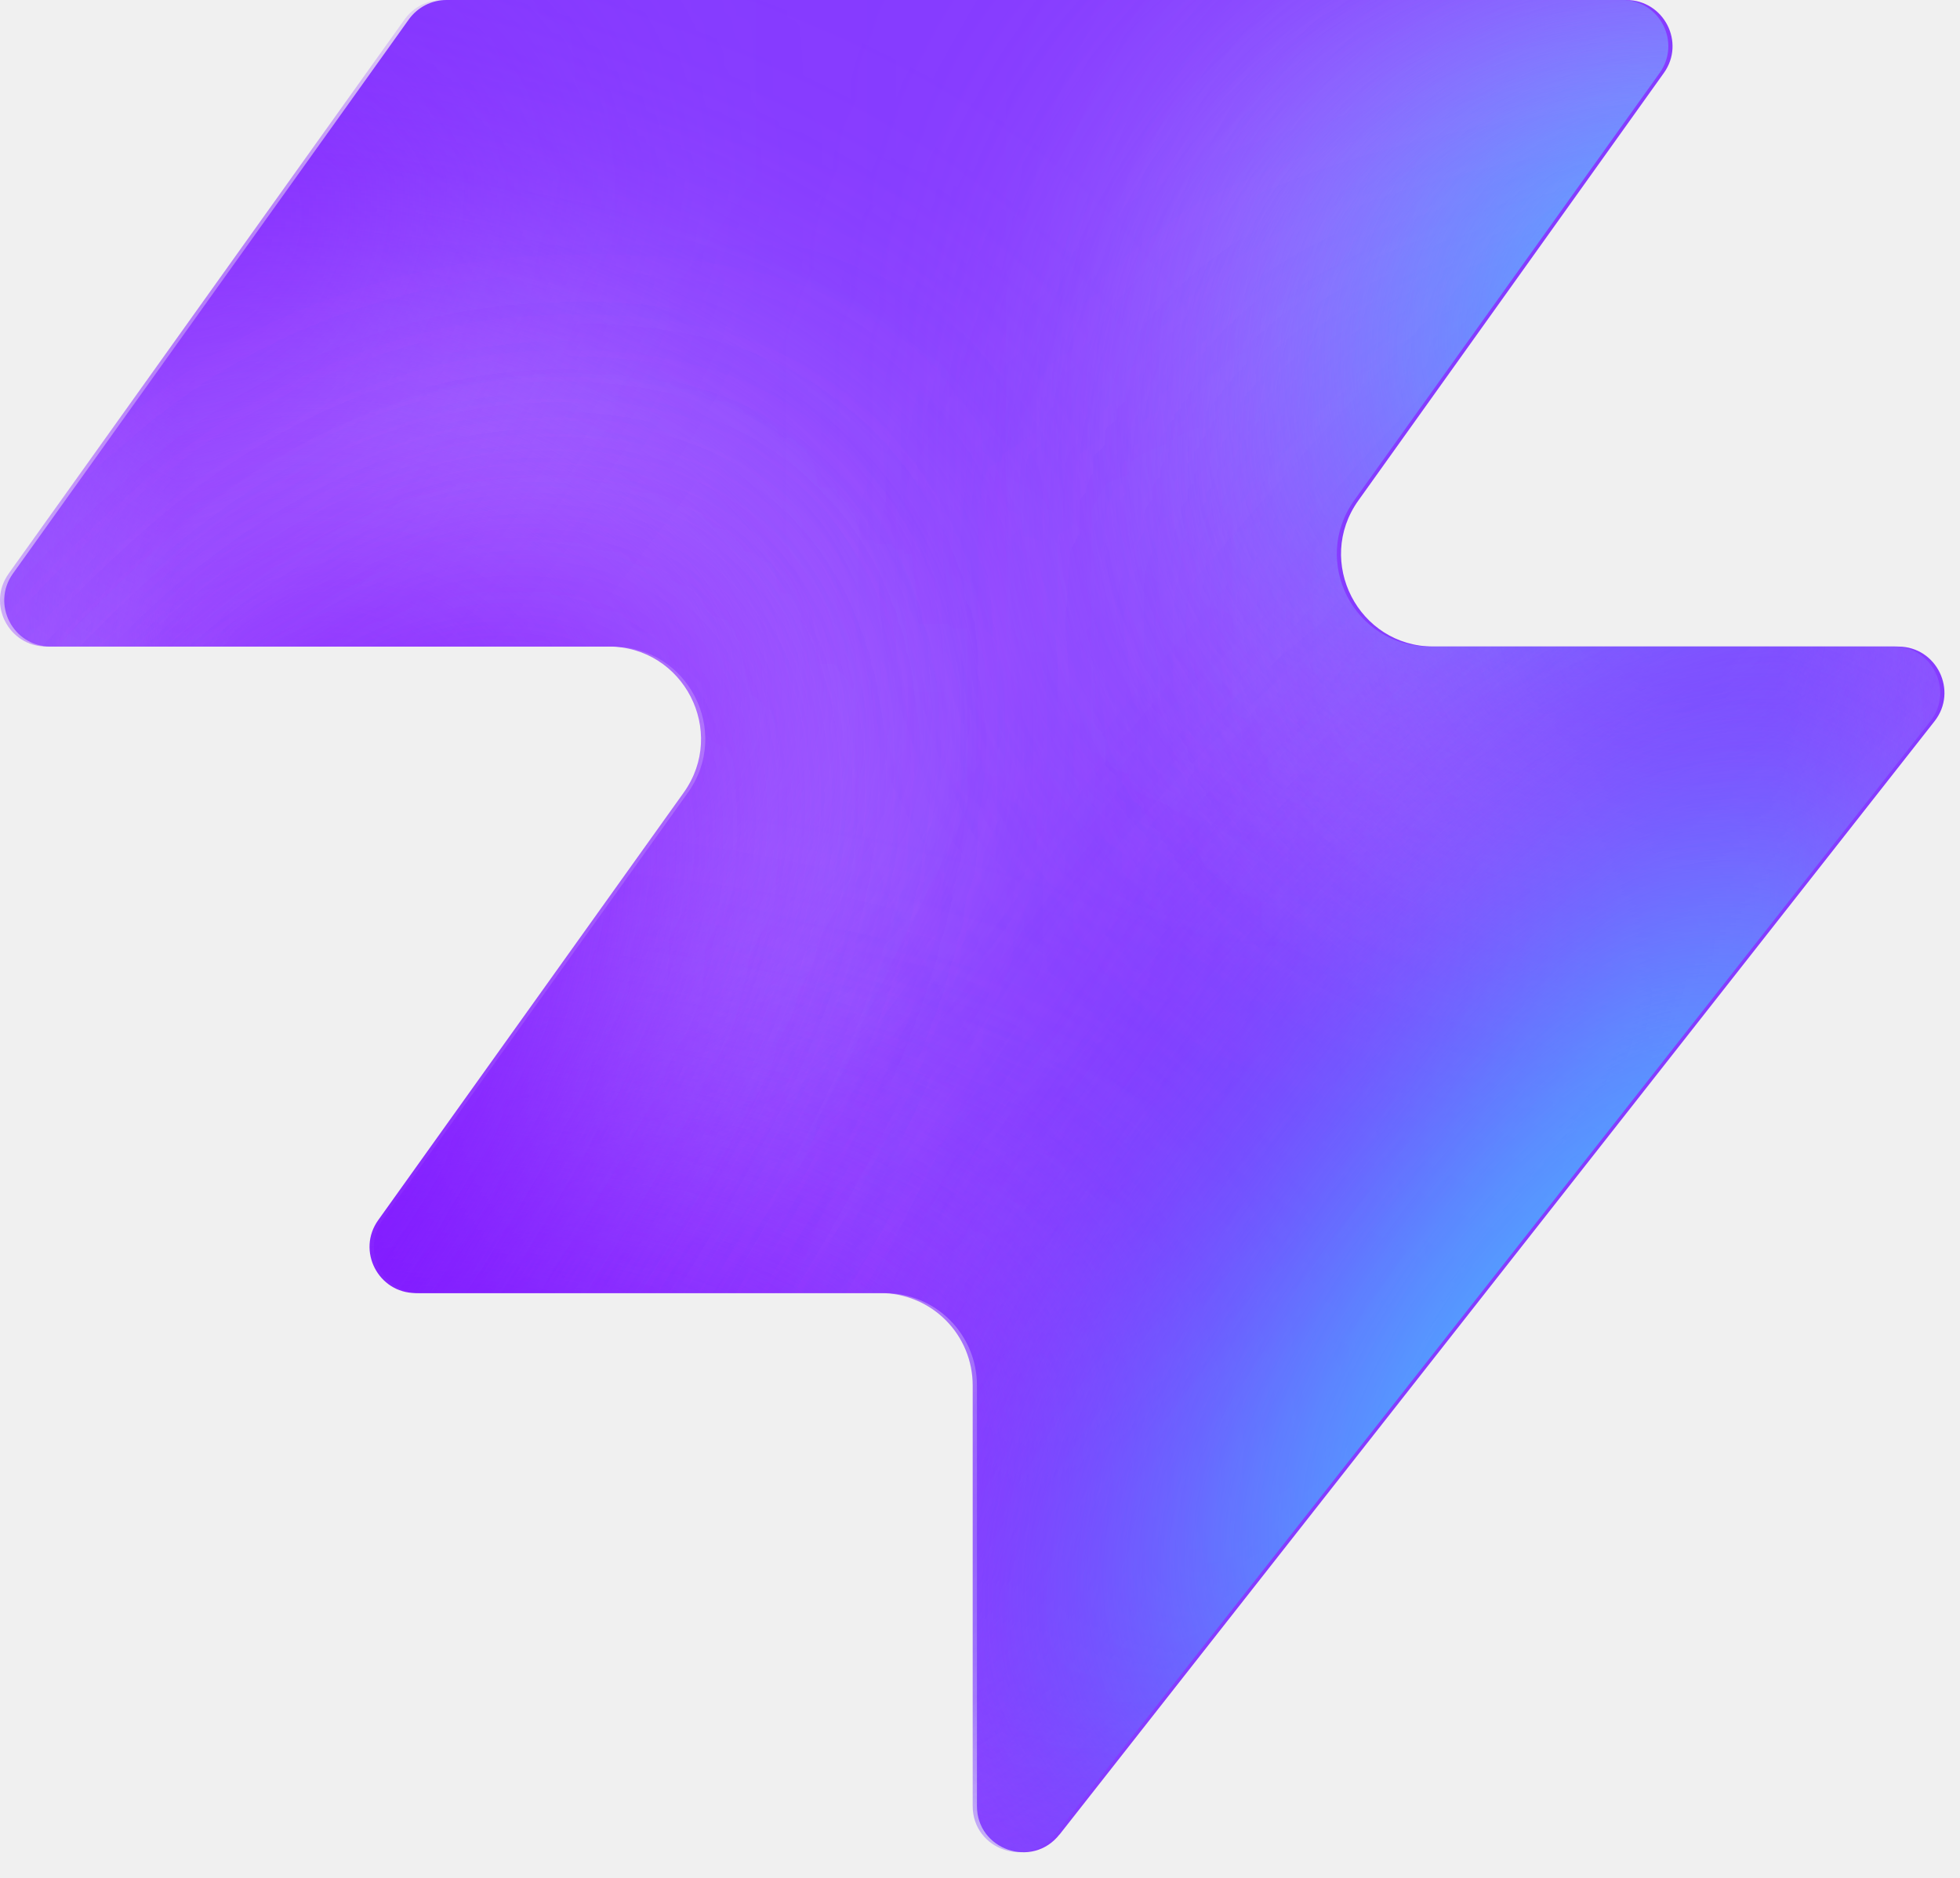
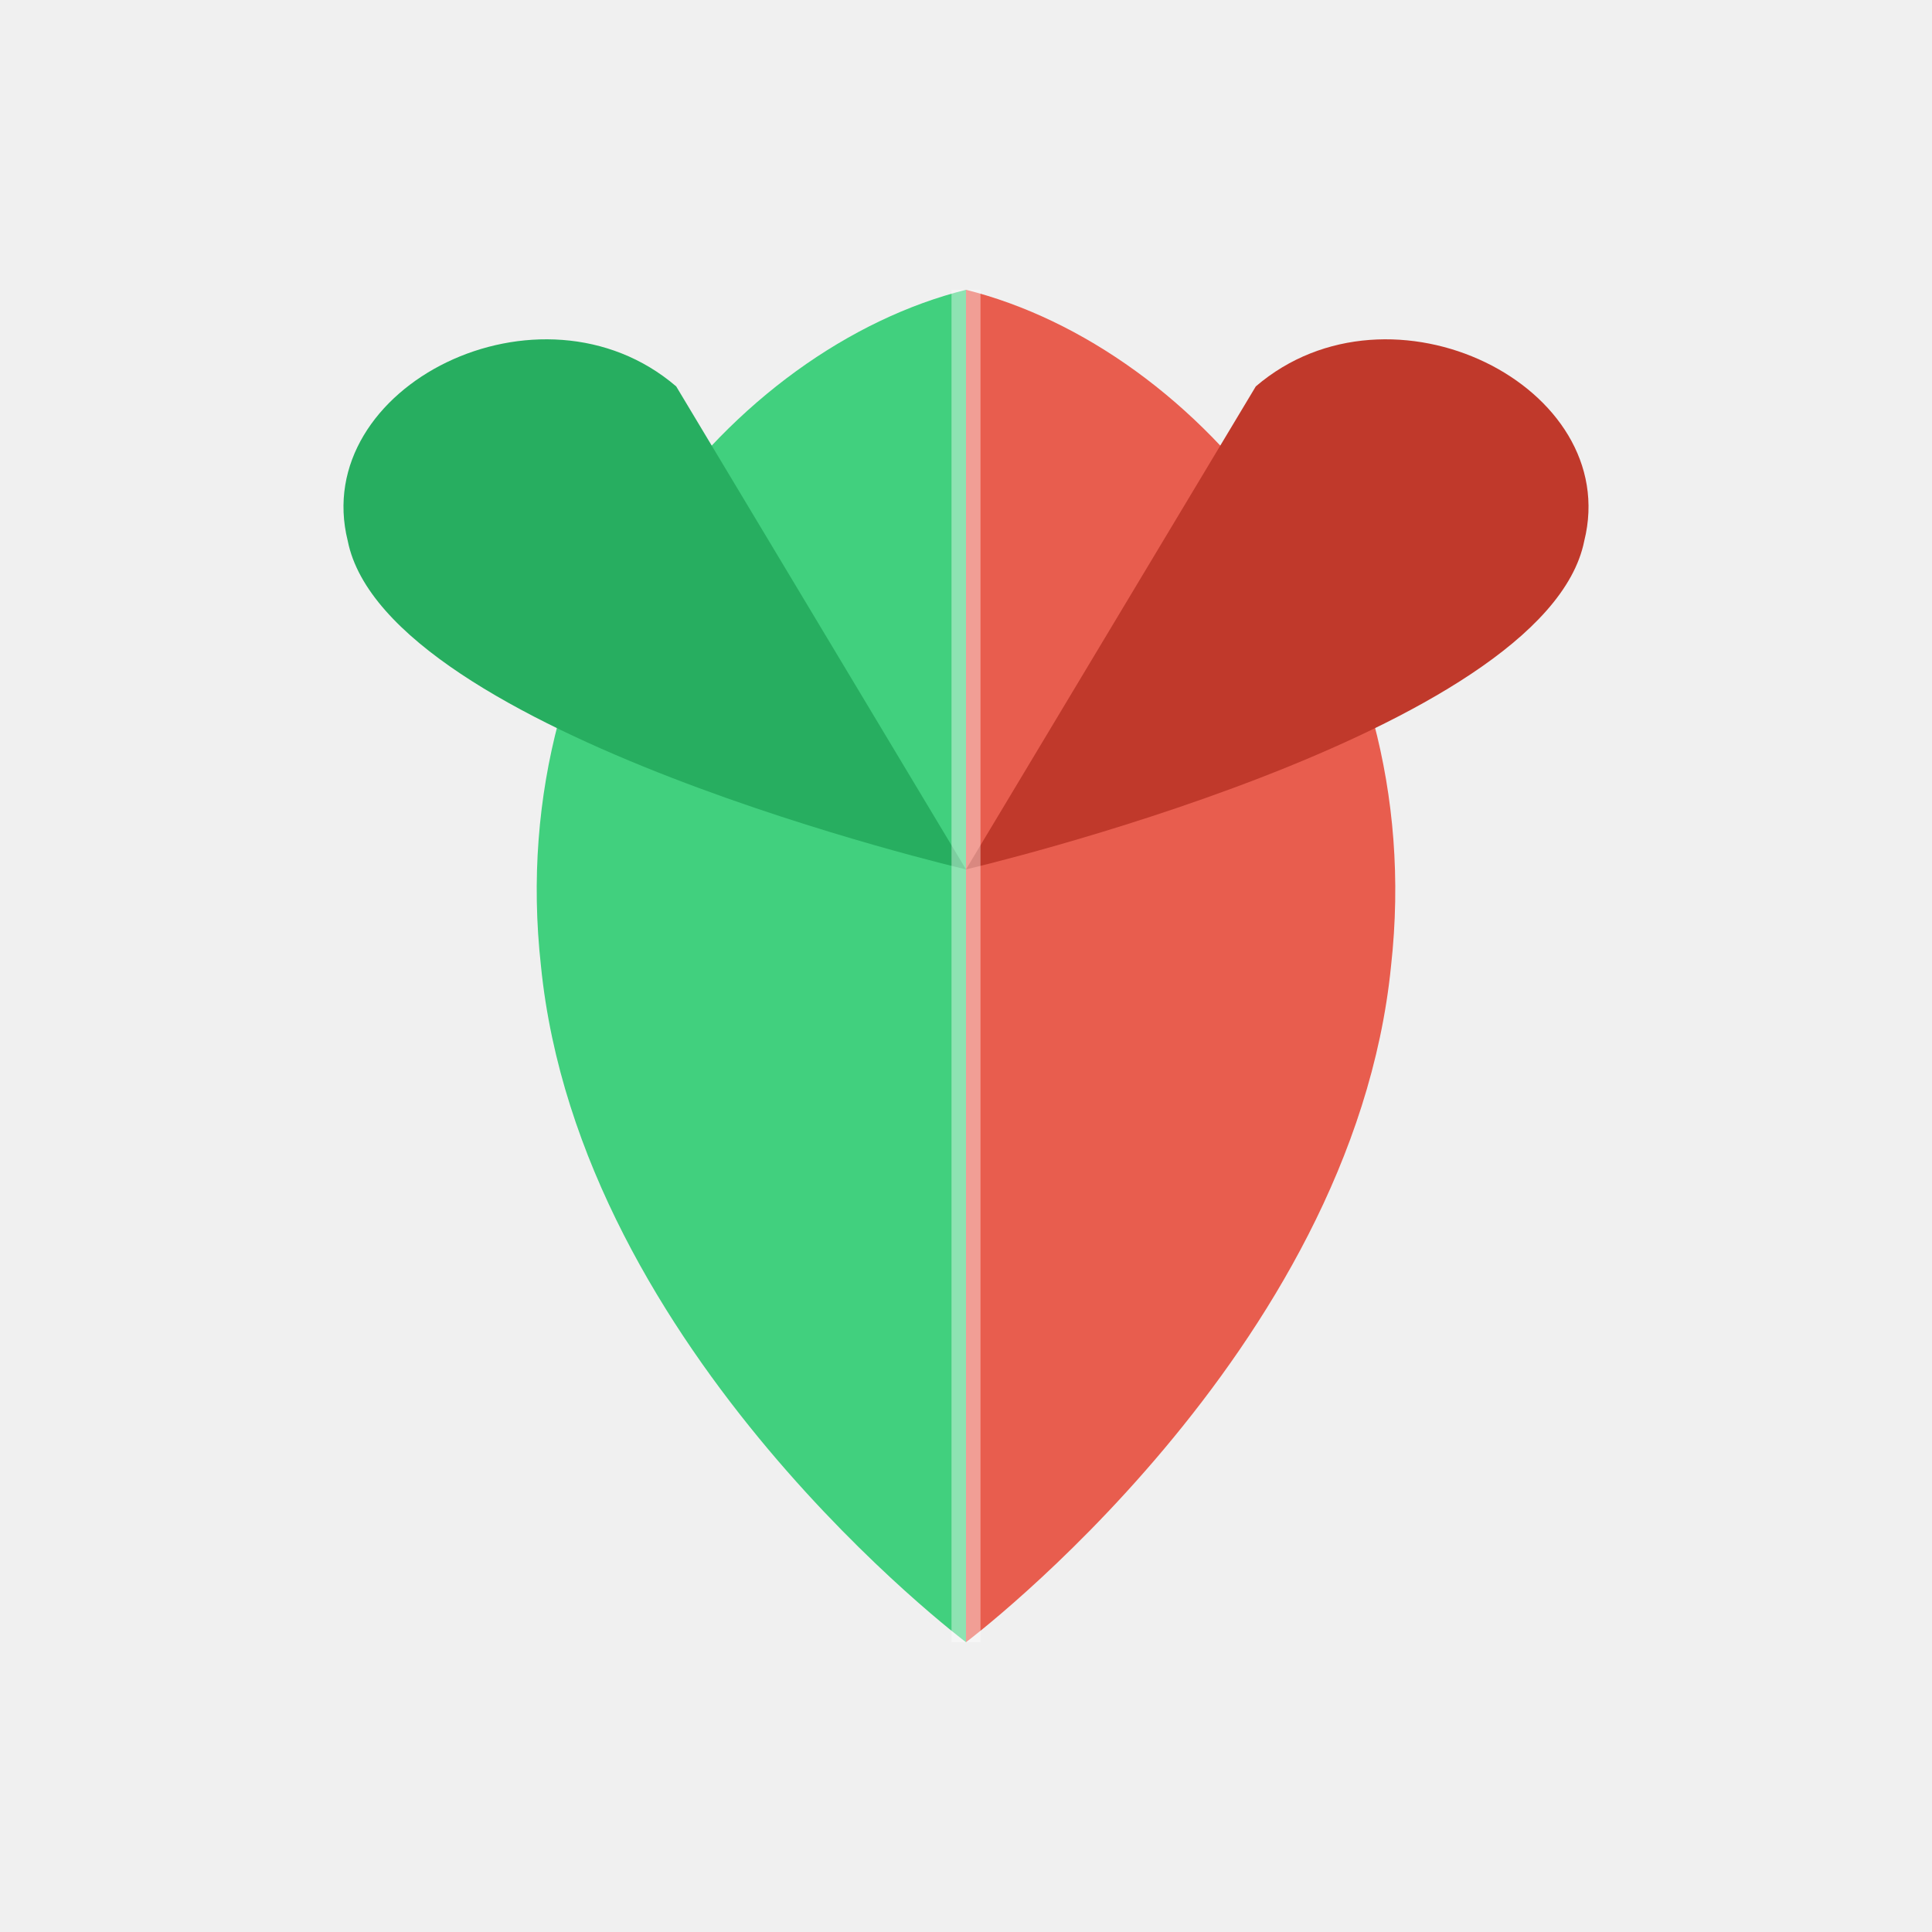
- <svg xmlns="http://www.w3.org/2000/svg" width="48" height="46" fill="none" viewBox="0 0 48 46">
-   <path fill="#863bff" d="M25.946 44.938c-.664.845-2.021.375-2.021-.698V33.937a2.26 2.26 0 0 0-2.262-2.262H10.287c-.92 0-1.456-1.04-.92-1.788l7.48-10.471c1.07-1.497 0-3.578-1.842-3.578H1.237c-.92 0-1.456-1.04-.92-1.788L10.013.474c.214-.297.556-.474.92-.474h28.894c.92 0 1.456 1.04.92 1.788l-7.48 10.471c-1.07 1.498 0 3.579 1.842 3.579h11.377c.943 0 1.473 1.088.89 1.83L25.947 44.94z" style="fill:#863bff;fill:color(display-p3 .525 .23 1);fill-opacity:1" />
-   <mask id="a" width="48" height="46" x="0" y="0" maskUnits="userSpaceOnUse" style="mask-type:alpha">
-     <path fill="#000" d="M25.842 44.938c-.664.844-2.021.375-2.021-.698V33.937a2.26 2.26 0 0 0-2.262-2.262H10.183c-.92 0-1.456-1.04-.92-1.788l7.48-10.471c1.07-1.498 0-3.579-1.842-3.579H1.133c-.92 0-1.456-1.04-.92-1.787L9.91.473c.214-.297.556-.474.92-.474h28.894c.92 0 1.456 1.04.92 1.788l-7.48 10.471c-1.07 1.498 0 3.578 1.842 3.578h11.377c.943 0 1.473 1.088.89 1.832L25.843 44.94z" style="fill:#000;fill-opacity:1" />
-   </mask>
-   <g mask="url(#a)">
-     <g filter="url(#b)">
-       <ellipse cx="5.508" cy="14.704" fill="#ede6ff" rx="5.508" ry="14.704" style="fill:#ede6ff;fill:color(display-p3 .927 .903 1);fill-opacity:1" transform="matrix(.00324 1 1 -.00324 -4.47 31.516)" />
-     </g>
-     <g filter="url(#c)">
-       <ellipse cx="10.399" cy="29.851" fill="#ede6ff" rx="10.399" ry="29.851" style="fill:#ede6ff;fill:color(display-p3 .927 .903 1);fill-opacity:1" transform="matrix(.00324 1 1 -.00324 -39.328 7.883)" />
-     </g>
-     <g filter="url(#d)">
-       <ellipse cx="5.508" cy="30.487" fill="#7e14ff" rx="5.508" ry="30.487" style="fill:#7e14ff;fill:color(display-p3 .492 .077 1);fill-opacity:1" transform="rotate(89.814 -25.913 -14.639)scale(1 -1)" />
-     </g>
-     <g filter="url(#e)">
-       <ellipse cx="5.508" cy="30.599" fill="#7e14ff" rx="5.508" ry="30.599" style="fill:#7e14ff;fill:color(display-p3 .492 .077 1);fill-opacity:1" transform="rotate(89.814 -32.644 -3.334)scale(1 -1)" />
-     </g>
-     <g filter="url(#f)">
-       <ellipse cx="5.508" cy="30.599" fill="#7e14ff" rx="5.508" ry="30.599" style="fill:#7e14ff;fill:color(display-p3 .492 .077 1);fill-opacity:1" transform="matrix(.00324 1 1 -.00324 -34.34 30.47)" />
-     </g>
-     <g filter="url(#g)">
-       <ellipse cx="14.072" cy="22.078" fill="#ede6ff" rx="14.072" ry="22.078" style="fill:#ede6ff;fill:color(display-p3 .927 .903 1);fill-opacity:1" transform="rotate(93.35 24.506 48.493)scale(-1 1)" />
-     </g>
-     <g filter="url(#h)">
-       <ellipse cx="3.47" cy="21.501" fill="#7e14ff" rx="3.47" ry="21.501" style="fill:#7e14ff;fill:color(display-p3 .492 .077 1);fill-opacity:1" transform="rotate(89.009 28.708 47.59)scale(-1 1)" />
-     </g>
-     <g filter="url(#i)">
-       <ellipse cx="3.47" cy="21.501" fill="#7e14ff" rx="3.47" ry="21.501" style="fill:#7e14ff;fill:color(display-p3 .492 .077 1);fill-opacity:1" transform="rotate(89.009 28.708 47.59)scale(-1 1)" />
-     </g>
-     <g filter="url(#j)">
-       <ellipse cx=".387" cy="8.972" fill="#7e14ff" rx="4.407" ry="29.108" style="fill:#7e14ff;fill:color(display-p3 .492 .077 1);fill-opacity:1" transform="rotate(39.51 .387 8.972)" />
-     </g>
-     <g filter="url(#k)">
-       <ellipse cx="47.523" cy="-6.092" fill="#7e14ff" rx="4.407" ry="29.108" style="fill:#7e14ff;fill:color(display-p3 .492 .077 1);fill-opacity:1" transform="rotate(37.892 47.523 -6.092)" />
-     </g>
-     <g filter="url(#l)">
-       <ellipse cx="41.412" cy="6.333" fill="#47bfff" rx="5.971" ry="9.665" style="fill:#47bfff;fill:color(display-p3 .28 .748 1);fill-opacity:1" transform="rotate(37.892 41.412 6.333)" />
-     </g>
-     <g filter="url(#m)">
-       <ellipse cx="-1.879" cy="38.332" fill="#7e14ff" rx="4.407" ry="29.108" style="fill:#7e14ff;fill:color(display-p3 .492 .077 1);fill-opacity:1" transform="rotate(37.892 -1.88 38.332)" />
-     </g>
-     <g filter="url(#n)">
-       <ellipse cx="-1.879" cy="38.332" fill="#7e14ff" rx="4.407" ry="29.108" style="fill:#7e14ff;fill:color(display-p3 .492 .077 1);fill-opacity:1" transform="rotate(37.892 -1.88 38.332)" />
-     </g>
-     <g filter="url(#o)">
-       <ellipse cx="35.651" cy="29.907" fill="#7e14ff" rx="4.407" ry="29.108" style="fill:#7e14ff;fill:color(display-p3 .492 .077 1);fill-opacity:1" transform="rotate(37.892 35.651 29.907)" />
-     </g>
-     <g filter="url(#p)">
-       <ellipse cx="38.418" cy="32.4" fill="#47bfff" rx="5.971" ry="15.297" style="fill:#47bfff;fill:color(display-p3 .28 .748 1);fill-opacity:1" transform="rotate(37.892 38.418 32.4)" />
-     </g>
-   </g>
-   <defs>
-     <filter id="b" width="60.045" height="41.654" x="-19.77" y="16.149" color-interpolation-filters="sRGB" filterUnits="userSpaceOnUse">
-       <feFlood flood-opacity="0" result="BackgroundImageFix" />
-       <feBlend in="SourceGraphic" in2="BackgroundImageFix" result="shape" />
-       <feGaussianBlur result="effect1_foregroundBlur_2002_17158" stdDeviation="7.659" />
-     </filter>
-     <filter id="c" width="90.34" height="51.437" x="-54.613" y="-7.533" color-interpolation-filters="sRGB" filterUnits="userSpaceOnUse">
-       <feFlood flood-opacity="0" result="BackgroundImageFix" />
-       <feBlend in="SourceGraphic" in2="BackgroundImageFix" result="shape" />
-       <feGaussianBlur result="effect1_foregroundBlur_2002_17158" stdDeviation="7.659" />
-     </filter>
-     <filter id="d" width="79.355" height="29.4" x="-49.64" y="2.03" color-interpolation-filters="sRGB" filterUnits="userSpaceOnUse">
-       <feFlood flood-opacity="0" result="BackgroundImageFix" />
-       <feBlend in="SourceGraphic" in2="BackgroundImageFix" result="shape" />
-       <feGaussianBlur result="effect1_foregroundBlur_2002_17158" stdDeviation="4.596" />
-     </filter>
-     <filter id="e" width="79.579" height="29.4" x="-45.045" y="20.029" color-interpolation-filters="sRGB" filterUnits="userSpaceOnUse">
-       <feFlood flood-opacity="0" result="BackgroundImageFix" />
-       <feBlend in="SourceGraphic" in2="BackgroundImageFix" result="shape" />
-       <feGaussianBlur result="effect1_foregroundBlur_2002_17158" stdDeviation="4.596" />
-     </filter>
-     <filter id="f" width="79.579" height="29.4" x="-43.513" y="21.178" color-interpolation-filters="sRGB" filterUnits="userSpaceOnUse">
-       <feFlood flood-opacity="0" result="BackgroundImageFix" />
-       <feBlend in="SourceGraphic" in2="BackgroundImageFix" result="shape" />
-       <feGaussianBlur result="effect1_foregroundBlur_2002_17158" stdDeviation="4.596" />
-     </filter>
-     <filter id="g" width="74.749" height="58.852" x="15.756" y="-17.901" color-interpolation-filters="sRGB" filterUnits="userSpaceOnUse">
-       <feFlood flood-opacity="0" result="BackgroundImageFix" />
-       <feBlend in="SourceGraphic" in2="BackgroundImageFix" result="shape" />
-       <feGaussianBlur result="effect1_foregroundBlur_2002_17158" stdDeviation="7.659" />
-     </filter>
-     <filter id="h" width="61.377" height="25.362" x="23.548" y="2.284" color-interpolation-filters="sRGB" filterUnits="userSpaceOnUse">
-       <feFlood flood-opacity="0" result="BackgroundImageFix" />
-       <feBlend in="SourceGraphic" in2="BackgroundImageFix" result="shape" />
-       <feGaussianBlur result="effect1_foregroundBlur_2002_17158" stdDeviation="4.596" />
-     </filter>
-     <filter id="i" width="61.377" height="25.362" x="23.548" y="2.284" color-interpolation-filters="sRGB" filterUnits="userSpaceOnUse">
-       <feFlood flood-opacity="0" result="BackgroundImageFix" />
-       <feBlend in="SourceGraphic" in2="BackgroundImageFix" result="shape" />
-       <feGaussianBlur result="effect1_foregroundBlur_2002_17158" stdDeviation="4.596" />
-     </filter>
-     <filter id="j" width="56.045" height="63.649" x="-27.636" y="-22.853" color-interpolation-filters="sRGB" filterUnits="userSpaceOnUse">
-       <feFlood flood-opacity="0" result="BackgroundImageFix" />
-       <feBlend in="SourceGraphic" in2="BackgroundImageFix" result="shape" />
-       <feGaussianBlur result="effect1_foregroundBlur_2002_17158" stdDeviation="4.596" />
-     </filter>
-     <filter id="k" width="54.814" height="64.646" x="20.116" y="-38.415" color-interpolation-filters="sRGB" filterUnits="userSpaceOnUse">
-       <feFlood flood-opacity="0" result="BackgroundImageFix" />
-       <feBlend in="SourceGraphic" in2="BackgroundImageFix" result="shape" />
-       <feGaussianBlur result="effect1_foregroundBlur_2002_17158" stdDeviation="4.596" />
-     </filter>
-     <filter id="l" width="33.541" height="35.313" x="24.641" y="-11.323" color-interpolation-filters="sRGB" filterUnits="userSpaceOnUse">
-       <feFlood flood-opacity="0" result="BackgroundImageFix" />
-       <feBlend in="SourceGraphic" in2="BackgroundImageFix" result="shape" />
-       <feGaussianBlur result="effect1_foregroundBlur_2002_17158" stdDeviation="4.596" />
-     </filter>
-     <filter id="m" width="54.814" height="64.646" x="-29.286" y="6.009" color-interpolation-filters="sRGB" filterUnits="userSpaceOnUse">
-       <feFlood flood-opacity="0" result="BackgroundImageFix" />
-       <feBlend in="SourceGraphic" in2="BackgroundImageFix" result="shape" />
-       <feGaussianBlur result="effect1_foregroundBlur_2002_17158" stdDeviation="4.596" />
-     </filter>
-     <filter id="n" width="54.814" height="64.646" x="-29.286" y="6.009" color-interpolation-filters="sRGB" filterUnits="userSpaceOnUse">
-       <feFlood flood-opacity="0" result="BackgroundImageFix" />
-       <feBlend in="SourceGraphic" in2="BackgroundImageFix" result="shape" />
-       <feGaussianBlur result="effect1_foregroundBlur_2002_17158" stdDeviation="4.596" />
-     </filter>
-     <filter id="o" width="54.814" height="64.646" x="8.244" y="-2.416" color-interpolation-filters="sRGB" filterUnits="userSpaceOnUse">
-       <feFlood flood-opacity="0" result="BackgroundImageFix" />
-       <feBlend in="SourceGraphic" in2="BackgroundImageFix" result="shape" />
-       <feGaussianBlur result="effect1_foregroundBlur_2002_17158" stdDeviation="4.596" />
-     </filter>
-     <filter id="p" width="39.409" height="43.623" x="18.713" y="10.588" color-interpolation-filters="sRGB" filterUnits="userSpaceOnUse">
-       <feFlood flood-opacity="0" result="BackgroundImageFix" />
-       <feBlend in="SourceGraphic" in2="BackgroundImageFix" result="shape" />
-       <feGaussianBlur result="effect1_foregroundBlur_2002_17158" stdDeviation="4.596" />
-     </filter>
-   </defs>
+ <svg xmlns="http://www.w3.org/2000/svg" viewBox="0 0 100 100" width="100" height="100">
+   <path d="M50 85 C50 85 30 70 28 50 C26 32 38 18 50 15 C50 15 50 85 50 85 Z" fill="#2ecc71" opacity="0.9" />
+   <path d="M50 85 C50 85 70 70 72 50 C74 32 62 18 50 15 C50 15 50 85 50 85 Z" fill="#e74c3c" opacity="0.9" />
+   <path d="M50 45 C50 45 20 38 18 28 C16 20 28 14 35 20 C35 20 50 45 50 45 Z" fill="#27ae60" />
+   <path d="M50 45 C50 45 80 38 82 28 C84 20 72 14 65 20 C65 20 50 45 50 45 Z" fill="#c0392b" />
+   <line x1="50" y1="15" x2="50" y2="85" stroke="white" stroke-width="1.5" opacity="0.4" />
</svg>
